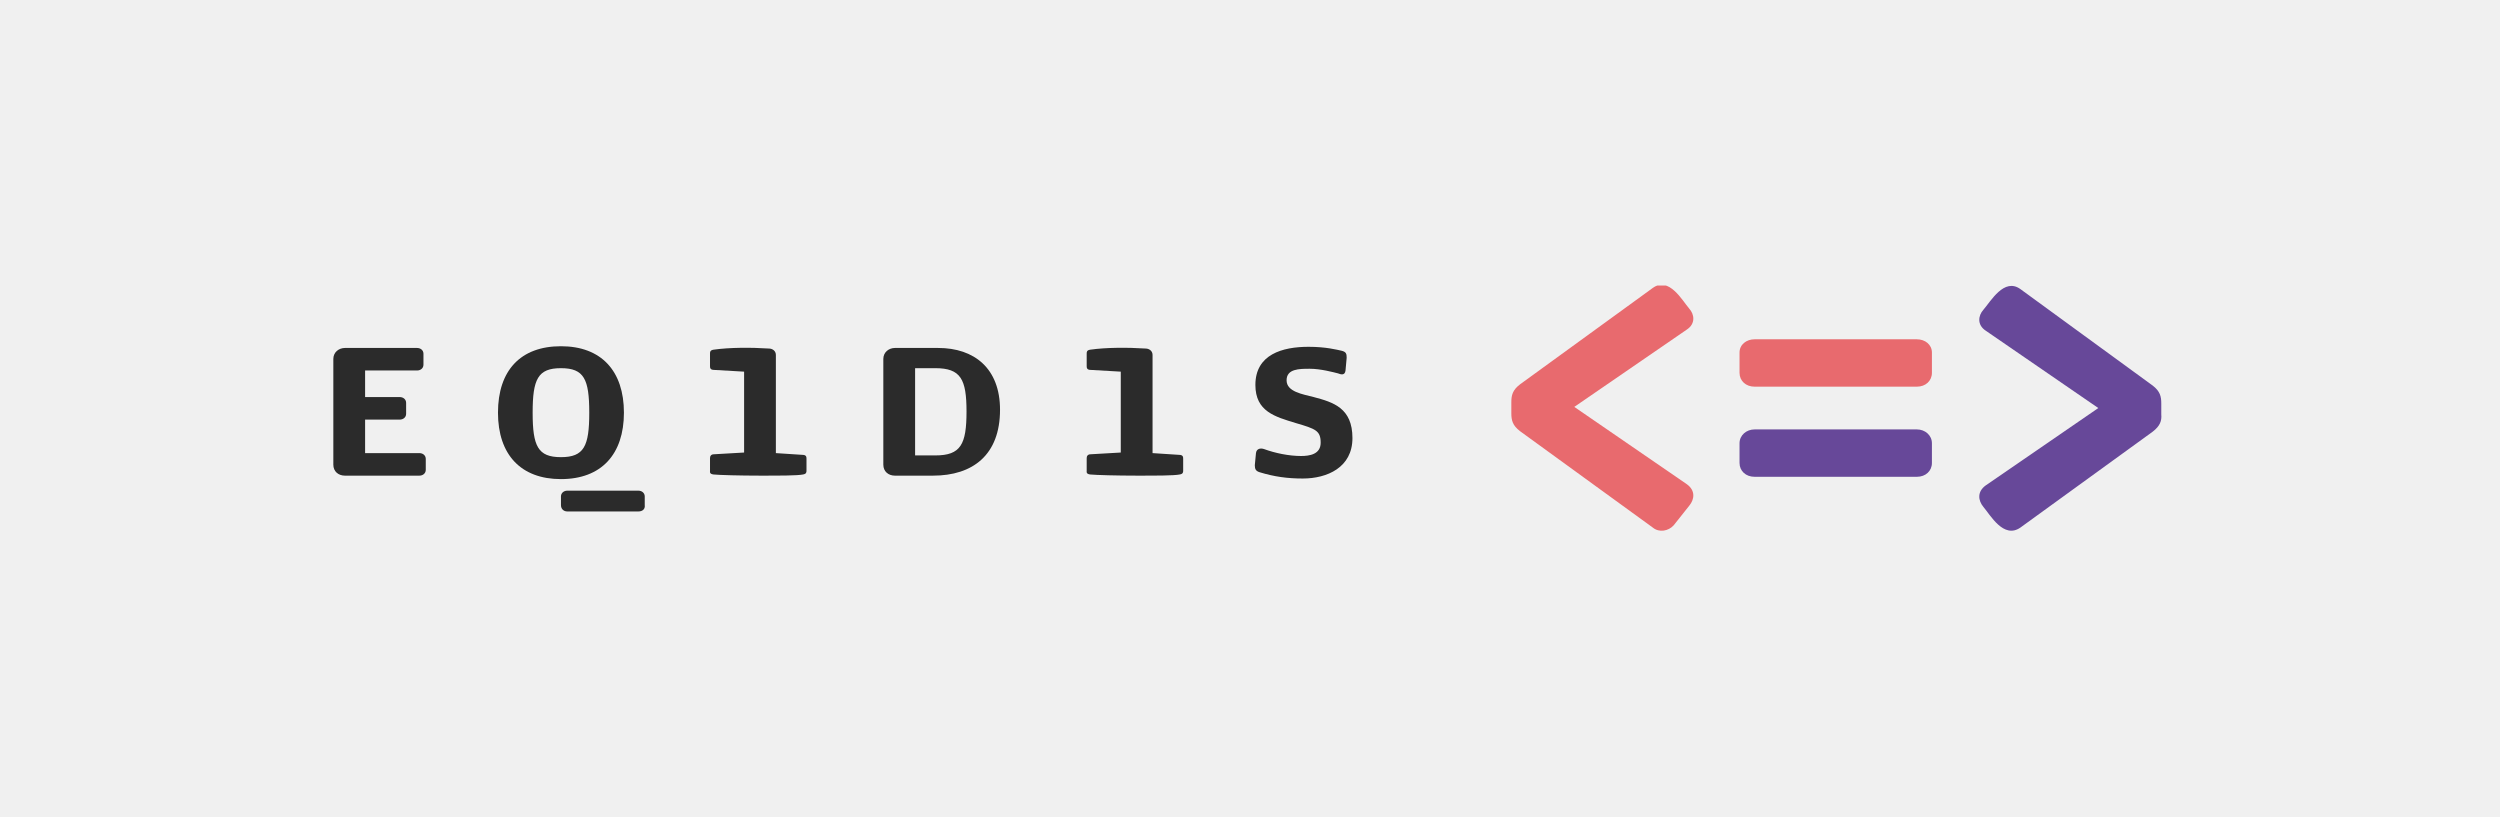
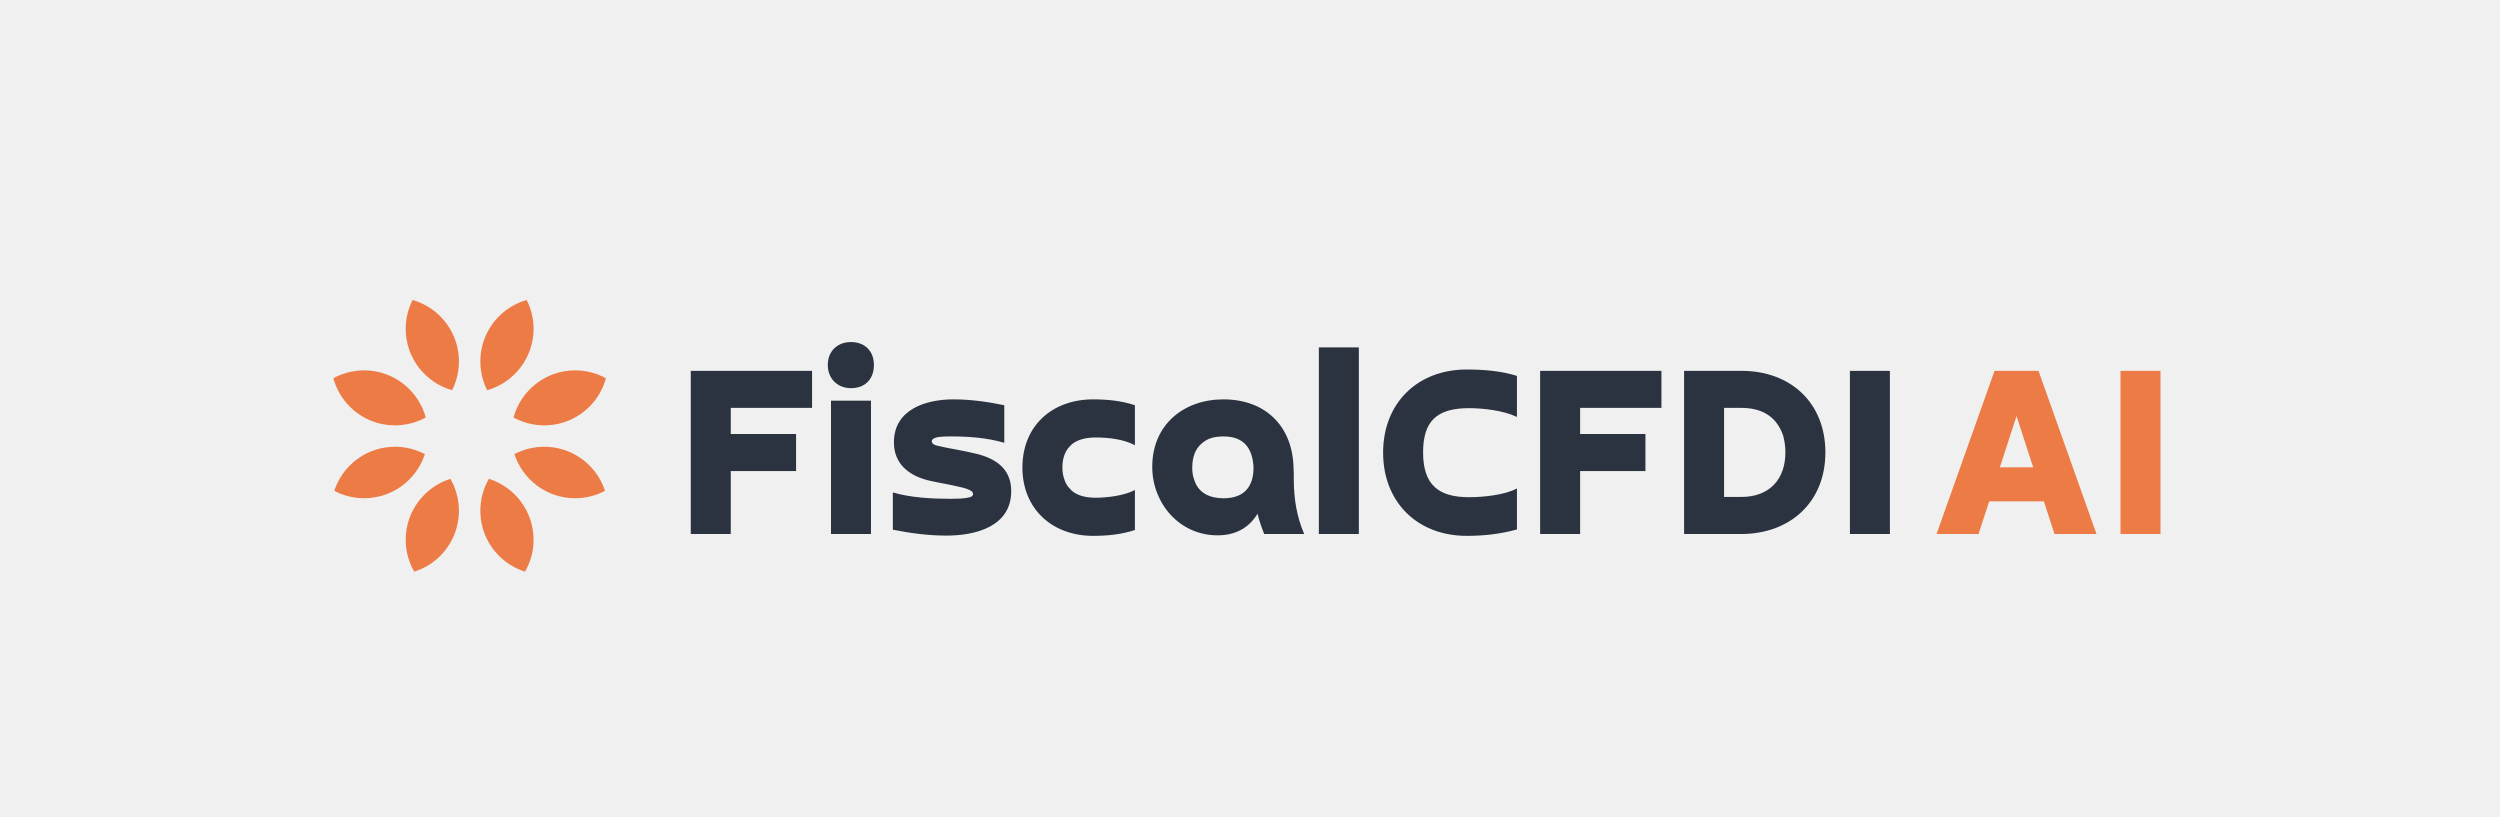
<svg xmlns="http://www.w3.org/2000/svg" width="600" height="196" viewBox="0 0 600 196">
-   <svg x="80" y="68.5" width="440" height="59" viewBox="0 0 224 30" fill="none">
-     <g clip-path="url(#clip0_1004_3886)">
-       <path d="M10.518 23.224H1.412C0.635 23.224 0 22.729 0 21.882V8.965C0 8.118 0.706 7.624 1.412 7.624H10.235C10.659 7.624 11.012 7.906 11.012 8.329V9.671C11.012 10.094 10.659 10.377 10.235 10.377H3.882V13.623H8.118C8.541 13.623 8.894 13.906 8.894 14.329V15.671C8.894 16.094 8.541 16.377 8.118 16.377H3.882V20.471H10.518C10.941 20.471 11.294 20.753 11.294 21.177V22.518C11.294 22.941 10.941 23.224 10.518 23.224Z" fill="#2B2B2B" />
-       <path d="M27.811 23.647C22.941 23.647 20.117 20.683 20.117 15.53C20.117 10.377 22.87 7.412 27.811 7.412C32.752 7.412 35.505 10.447 35.505 15.53C35.505 20.612 32.752 23.647 27.811 23.647ZM27.811 10.094C24.988 10.094 24.352 11.435 24.352 15.53C24.352 19.624 24.988 20.965 27.811 20.965C30.635 20.965 31.27 19.624 31.27 15.53C31.27 11.435 30.635 10.094 27.811 10.094Z" fill="#2B2B2B" />
-       <path d="M73.27 23.224H68.611C67.835 23.224 67.199 22.729 67.199 21.882V8.965C67.199 8.118 67.905 7.624 68.611 7.624H73.905C78.282 7.624 81.458 10.094 81.458 15.177C81.458 20.682 78.14 23.224 73.27 23.224ZM73.552 10.094H71.082V20.753H73.552C76.658 20.753 77.364 19.412 77.364 15.388C77.364 11.435 76.658 10.094 73.552 10.094Z" fill="#2B2B2B" />
-       <path d="M118.447 23.576C116.611 23.576 114.988 23.365 113.153 22.8C112.729 22.659 112.588 22.447 112.588 21.953L112.729 20.471C112.8 19.906 113.294 19.835 113.717 19.977C115.058 20.471 116.753 20.824 118.235 20.824C119.294 20.824 120.635 20.612 120.635 19.2C120.635 17.718 120 17.506 117.6 16.8C115.058 16.024 112.658 15.388 112.658 12.141C112.658 8.4 115.976 7.482 119.153 7.482C121.27 7.482 122.611 7.835 123.247 7.977C123.741 8.118 123.811 8.329 123.811 8.824L123.67 10.377C123.6 11.012 123.106 10.871 122.753 10.729C122.188 10.588 120.635 10.165 119.294 10.165C118.023 10.165 116.47 10.165 116.47 11.576C116.47 12.988 118.447 13.271 119.788 13.624C122.188 14.259 124.517 14.965 124.517 18.635C124.517 22.235 121.411 23.576 118.447 23.576Z" fill="#2B2B2B" />
-       <path d="M50.188 10.518L46.517 10.306C46.023 10.306 46.023 10.024 46.023 9.812V8.33C46.023 8.118 46.023 7.906 46.447 7.835C48.423 7.553 51.035 7.553 53.223 7.694C53.647 7.694 54.07 7.977 54.07 8.471V20.471L57.317 20.683C57.811 20.683 57.811 20.965 57.811 21.177V22.588C57.811 22.8 57.811 23.012 57.388 23.082C56.682 23.224 54.635 23.224 52.164 23.224C49.694 23.224 47.152 23.153 46.447 23.082C45.952 23.012 46.023 22.8 46.023 22.588V21.106C46.023 20.894 46.094 20.612 46.517 20.612L50.188 20.4V10.518Z" fill="#2B2B2B" />
-       <path d="M96.211 10.518L92.541 10.306C92.046 10.306 92.046 10.024 92.046 9.812V8.33C92.046 8.118 92.046 7.906 92.47 7.835C94.447 7.553 97.058 7.553 99.246 7.694C99.67 7.694 100.094 7.977 100.094 8.471V20.471L103.341 20.683C103.835 20.683 103.835 20.965 103.835 21.177V22.588C103.835 22.8 103.835 23.012 103.411 23.082C102.705 23.224 100.658 23.224 98.188 23.224C95.717 23.224 93.176 23.153 92.47 23.082C91.976 23.012 92.046 22.8 92.046 22.588V21.106C92.046 20.894 92.117 20.612 92.541 20.612L96.211 20.4V10.518Z" fill="#2B2B2B" />
-       <path d="M37.271 27.6H28.589C28.165 27.6 27.812 27.318 27.812 26.823V25.765C27.812 25.341 28.165 25.059 28.589 25.059H37.271C37.695 25.059 38.048 25.341 38.048 25.765V26.823C38.118 27.318 37.765 27.6 37.271 27.6Z" fill="#2B2B2B" />
-       <path d="M193.484 23.365H173.648C172.589 23.365 171.812 22.659 171.812 21.671V19.27C171.812 18.282 172.66 17.576 173.648 17.576H193.484C194.472 17.576 195.318 18.282 195.318 19.27V21.671C195.318 22.659 194.543 23.365 193.484 23.365Z" fill="#674899" />
-       <path d="M222.283 17.859L206.118 29.576C204.071 30.988 202.448 28.023 201.601 27.035C200.965 26.259 200.824 25.2 201.883 24.424L215.648 14.965L201.883 5.506C200.824 4.8 200.965 3.671 201.601 2.965C202.518 1.906 204.142 -0.988 206.118 0.423L222.283 12.212C223.201 12.918 223.342 13.553 223.342 14.4V15.741C223.412 16.518 223.201 17.153 222.283 17.859Z" fill="#674899" />
-       <path d="M193.484 12.353H173.648C172.589 12.353 171.812 11.647 171.812 10.659V8.188C171.812 7.2 172.66 6.565 173.648 6.565H193.484C194.472 6.565 195.318 7.2 195.318 8.188V10.659C195.318 11.647 194.543 12.353 193.484 12.353Z" fill="#E86A6E" />
-       <path d="M163.765 29.294C163.13 30 162 30.212 161.224 29.576L144.989 17.788C144.071 17.082 143.93 16.447 143.93 15.6V14.259C143.93 13.412 144.071 12.777 144.989 12.071L161.224 0.282C163.2 -1.129 164.824 1.835 165.671 2.824C166.306 3.529 166.447 4.659 165.389 5.365L151.624 14.824L165.389 24.282C166.447 25.059 166.306 26.118 165.671 26.894L163.765 29.294Z" fill="#E86A6E" />
+   <svg x="80" y="72" width="440" height="65.19" viewBox="0 0 436 64.6">
+     <g transform="matrix(0.7809014,0,0,0.7809014,-6.637662,-6.743353)" fill="#ED7B46">
+       <path d="M32.628,8.636c-1.335,2.64-2.103,5.615-2.101,8.776c0.003,8.896,5.98,16.383,14.132,18.706c3.684-7.304,2.486-16.44-3.618-22.537C38.616,11.156,35.708,9.513,32.628,8.636z" />
+       <path d="M36.637,44.421c-2.25-8.272-9.795-14.361-18.779-14.356C14.465,30.066,11.277,30.939,8.5,32.465c0.86,3.173,2.521,6.174,5.014,8.664C19.779,47.39,29.244,48.479,36.637,44.421z" />
+       <path d="M55.857,63.1c-4.287,7.447-3.268,17.114,3.102,23.475c2.294,2.292,5.021,3.88,7.915,4.789c1.645-2.858,2.6-6.164,2.598-9.699C69.469,72.956,63.745,65.586,55.857,63.1z" />
+       <path d="M63.628,55.577c2.544,7.799,9.868,13.439,18.516,13.433c3.279-0.001,6.365-0.822,9.076-2.255c-0.921-2.825-2.486-5.486-4.733-7.73C80.296,52.839,70.98,51.692,63.628,55.577z" />
+       <path d="M30.527,81.681c0.001,3.529,0.956,6.829,2.599,9.683c2.899-0.911,5.631-2.503,7.927-4.802c6.358-6.363,7.374-16.022,3.089-23.463C36.247,65.587,30.521,72.965,30.527,81.681z" />
+       <path d="M36.372,55.577c-7.357-3.889-16.68-2.737-22.869,3.458c-2.241,2.243-3.803,4.901-4.722,7.722c2.716,1.436,5.807,2.256,9.093,2.253C26.515,69.007,33.83,63.37,36.372,55.577z" />
+       <path d="M69.472,17.396c-0.001-3.156-0.77-6.126-2.103-8.761c-3.083,0.879-5.994,2.525-8.421,4.954c-6.095,6.099-7.287,15.228-3.607,22.528C63.499,33.793,69.477,26.299,69.472,17.396z" />
+       <path d="M63.364,44.42c7.399,4.061,16.87,2.969,23.135-3.304c2.486-2.488,4.142-5.484,5.001-8.652c-2.782-1.529-5.974-2.402-9.373-2.4C73.149,30.068,65.614,36.156,63.364,44.42z" />
    </g>
-     <defs>
-       <clipPath id="clip0_1004_3886">
-         <rect width="224" height="30" fill="white" />
-       </clipPath>
-     </defs>
+     <g transform="matrix(3.170133,0,0,3.170133,81.38605,-7.752747)">
+       <path fill="#2C3340" d="M1.14 7.76 l9.1 0 l0 2.78 l-6.1 0 l0 1.96 l4.9 0 l0 2.78 l-4.9 0 l0 4.72 l-3 0 l0 -12.24 z M11.66 10 l3 0 l0 10 l-3 0 l0 -10 z M13.16 9.06 c-1.02 0 -1.74 -0.72 -1.74 -1.74 c0 -1.04 0.72 -1.72 1.74 -1.72 c1.04 0 1.72 0.68 1.72 1.72 c0 1.06 -0.66 1.74 -1.72 1.74 z M16.3 19.68 l0 -2.8 c1.32 0.4 2.98 0.48 4.34 0.48 c0.54 0 0.96 -0.02 1.26 -0.08 c0.28 -0.04 0.42 -0.14 0.42 -0.28 c0 -0.06 -0.02 -0.1 -0.06 -0.16 c-0.2 -0.2 -0.64 -0.3 -0.9 -0.36 s-0.6 -0.14 -1.02 -0.22 c-0.34 -0.06 -0.74 -0.14 -1.2 -0.24 c-1.56 -0.34 -2.76 -1.22 -2.76 -2.9 c0 -2.48 2.42 -3.22 4.46 -3.22 c1.28 0 2.56 0.18 3.82 0.44 l0 2.82 c-1.26 -0.38 -2.68 -0.48 -4 -0.48 c-0.52 0 -0.88 0.02 -1.1 0.08 s-0.34 0.16 -0.34 0.28 c0 0.18 0.18 0.3 0.52 0.36 c0.34 0.08 0.82 0.18 1.4 0.28 c0.52 0.1 1.02 0.2 1.5 0.32 c1.48 0.38 2.54 1.18 2.54 2.78 c0 2.68 -2.7 3.34 -4.86 3.34 c-1.36 0 -2.7 -0.18 -4.02 -0.44 z M34.46 16.7 l0 3 c-1.02 0.34 -2.08 0.44 -3.14 0.44 c-3.1 0 -5.3 -2.06 -5.3 -5.12 c0 -3.18 2.28 -5.12 5.3 -5.12 c1.06 0 2.12 0.1 3.14 0.44 l0 3 c-0.88 -0.46 -1.98 -0.58 -2.96 -0.58 c-0.66 0 -1.46 0.14 -1.92 0.66 c-0.42 0.42 -0.56 1.02 -0.56 1.58 c0 0.32 0.04 0.62 0.14 0.88 c0.08 0.28 0.22 0.52 0.42 0.72 c0.44 0.54 1.26 0.68 1.92 0.68 c0.88 0 2.18 -0.16 2.96 -0.58 z M43.36 15 c-0.08 -1.46 -0.74 -2.32 -2.26 -2.32 c-0.42 0 -0.78 0.06 -1.08 0.18 c-0.92 0.42 -1.26 1.2 -1.26 2.16 c0 0.32 0.04 0.62 0.14 0.88 c0.3 1.04 1.2 1.42 2.2 1.42 c1.52 0 2.26 -0.82 2.26 -2.32 z M47.16 20 l-3 0 c-0.2 -0.5 -0.38 -1 -0.5 -1.52 c-0.68 1.12 -1.72 1.62 -3 1.62 c-2.86 0 -4.9 -2.4 -4.9 -5.14 c0 -3.16 2.36 -5.06 5.34 -5.06 c3.18 0 5.18 2.04 5.26 5.1 c0.02 0.26 0.02 0.56 0.02 0.92 c0 1.4 0.22 2.8 0.78 4.08 z M48.26 6 l3 0 l0 14 l-3 0 l0 -14 z M63.12 16.58 l0 3.08 c-1.24 0.34 -2.48 0.48 -3.76 0.48 c-3.76 0 -6.28 -2.58 -6.28 -6.24 c0 -3.76 2.62 -6.24 6.26 -6.24 c1.26 0 2.58 0.1 3.78 0.48 l0 3.08 c-0.98 -0.48 -2.52 -0.66 -3.6 -0.66 c-2.44 0 -3.44 1 -3.44 3.32 c0 2.46 1.18 3.36 3.46 3.36 c1.02 0 2.68 -0.16 3.58 -0.66 z M64.86 7.76 l9.1 0 l0 2.78 l-6.1 0 l0 1.96 l4.9 0 l0 2.78 l-4.9 0 l0 4.72 l-3 0 l0 -12.24 z M79.96 20 l-4.3 0 l0 -12.24 l4.3 0 c3.74 0 6.3 2.44 6.3 6.12 c0 3.78 -2.7 6.12 -6.3 6.12 z M78.66 10.54 l0 6.68 l1.3 0 c2.12 0 3.3 -1.34 3.3 -3.34 c0 -0.46 -0.06 -0.88 -0.18 -1.3 c-0.52 -1.46 -1.66 -2.04 -3.12 -2.04 l-1.3 0 z M88.1 7.76 l3 0 l0 12.24 l-3 0 l0 -12.24 z" />
+       <path fill="#ED7B46" fill-rule="evenodd" d="M94.6 20 L98.95 7.76 L102.25 7.76 L106.6 20 L103.45 20 L102.65 17.55 L98.55 17.55 L97.75 20 Z M99.35 15 L101.85 15 L100.6 11.15 Z M108.4 7.76 l3 0 l0 12.24 l-3 0 z" />
+     </g>
  </svg>
</svg>
